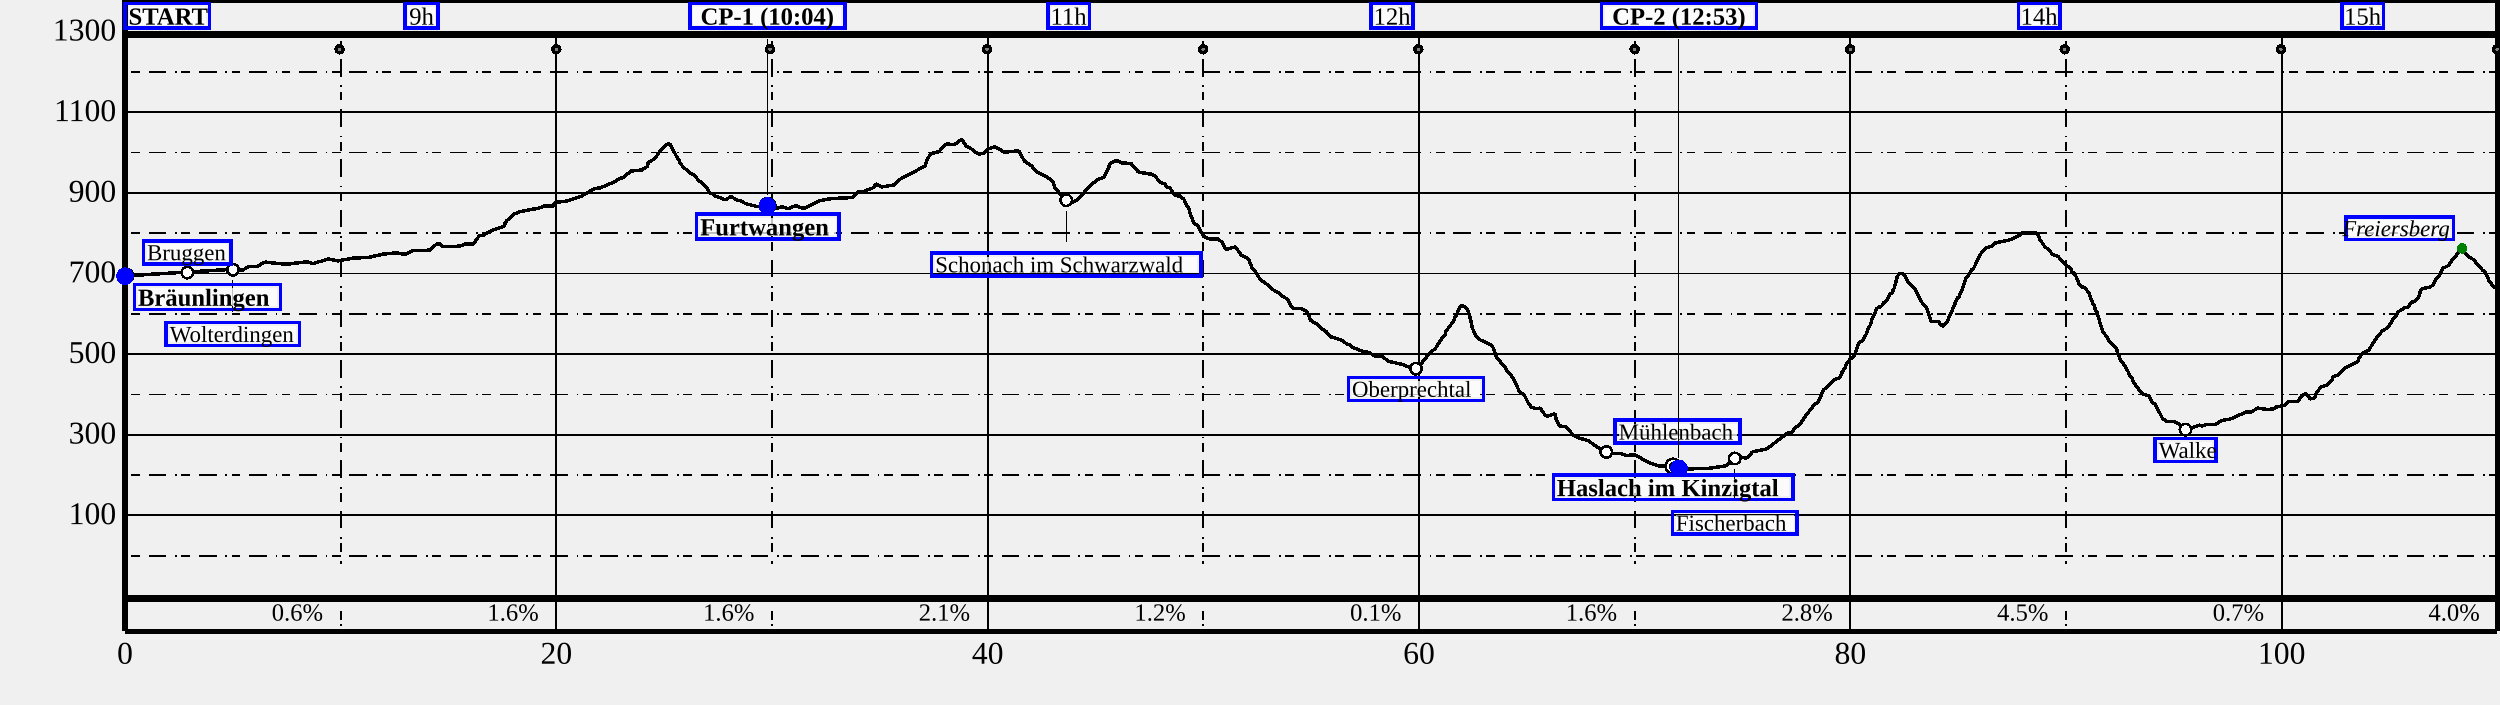
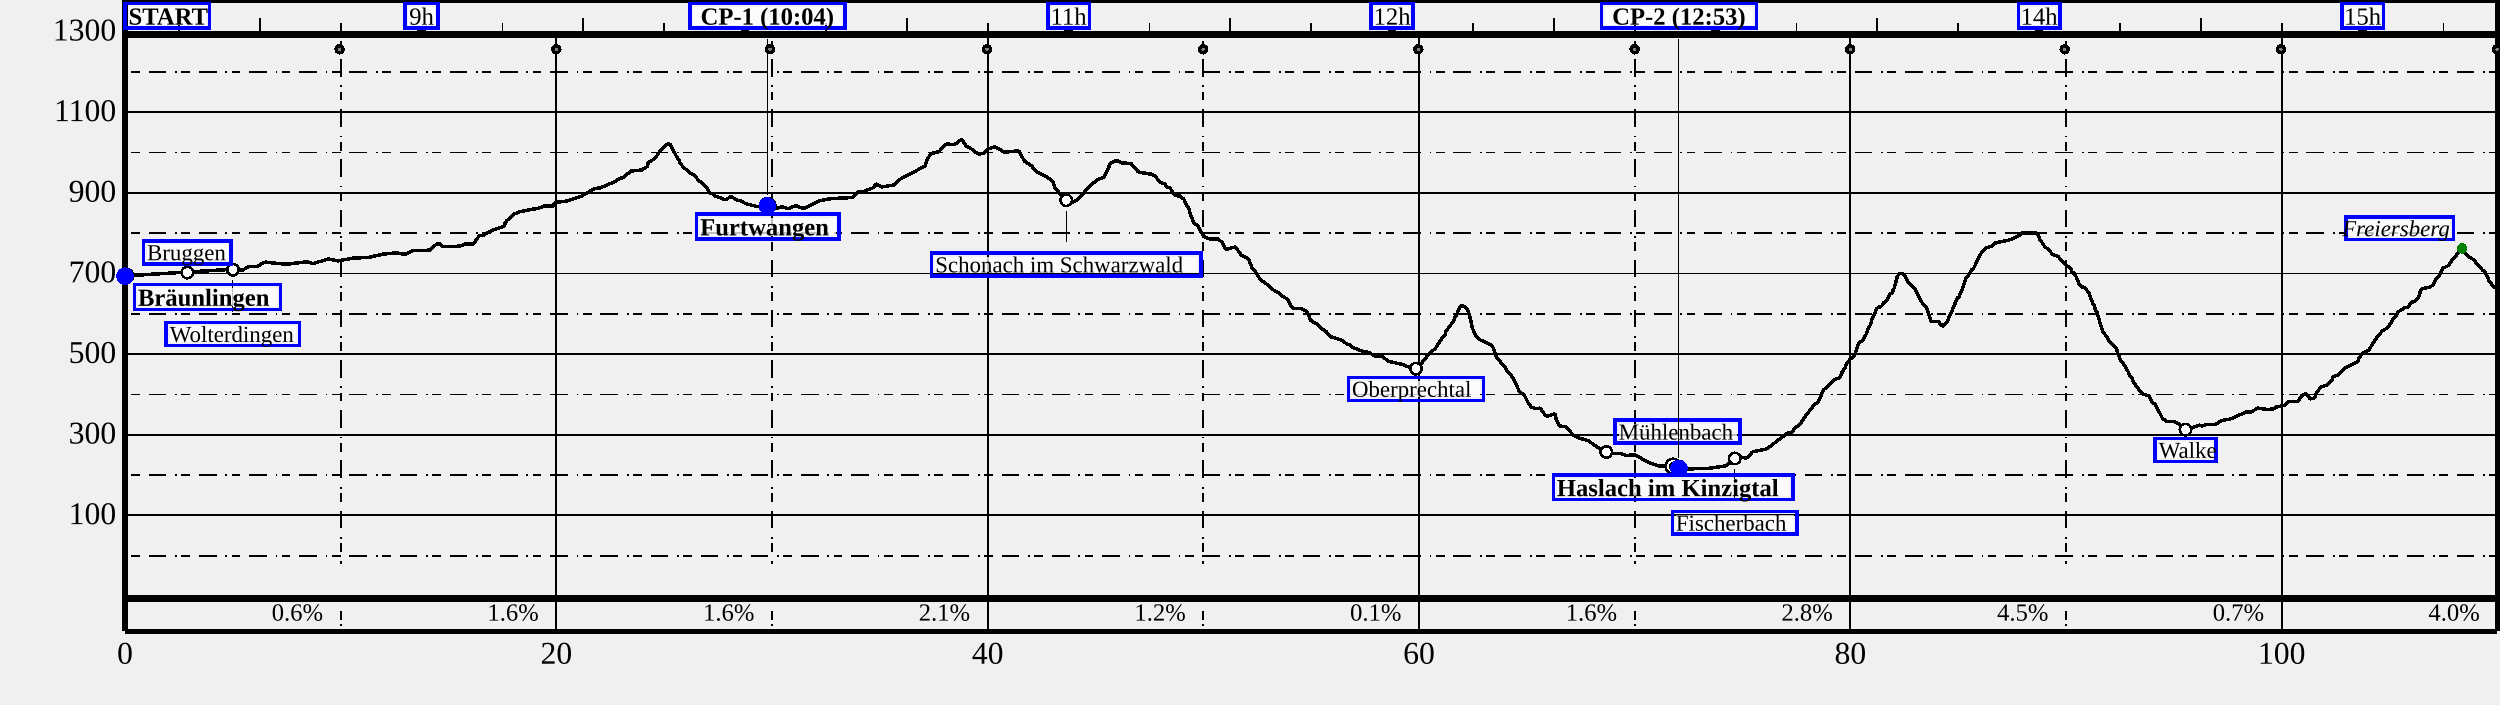
<svg xmlns="http://www.w3.org/2000/svg" height="400" width="1420">
  <g font-size="18" id="world" shape-rendering="crispEdges">
    <g id="BG" />
    <g id="SB" transform="translate(71 360)">
      <text text-anchor="middle" x="0" y="17">
0
</text>
      <text text-anchor="middle" x="245" y="17">
20
</text>
      <text text-anchor="middle" x="490" y="17">
40
</text>
      <text text-anchor="middle" x="735" y="17">
60
</text>
      <text text-anchor="middle" x="980" y="17">
80
</text>
      <text text-anchor="middle" x="1225" y="17">
100
</text>
    </g>
    <g id="SD" transform="translate(71 0)">
      <path d="M0,0 L1347.5,0" stroke="black" stroke-width="3" />
      <path d="M0,0 L0,358.5" stroke="black" stroke-width="3" />
      <path d="M0,358.5 L1347.5,358.5" stroke="black" stroke-width="3" />
      <path d="M1347.5,0 L1347.5,358.5" stroke="black" stroke-width="3" />
      <path d="M0,358.5 L1347.5,358.5" stroke="black" stroke-width="1" />
      <path d="M0,20 L0,358.5" stroke="black" stroke-width="1" />
      <path d="M245,20 L245,358.5" stroke="black" stroke-width="1" />
      <path d="M490,20 L490,358.5" stroke="black" stroke-width="1" />
      <path d="M735,20 L735,358.5" stroke="black" stroke-width="1" />
      <path d="M980,20 L980,358.5" stroke="black" stroke-width="1" />
      <path d="M1225,20 L1225,358.5" stroke="black" stroke-width="1" />
      <path d="M122.5,20 L122.5,320.5" stroke="black" stroke-dasharray="1.0,2.5,5.0,5.0,10.0,5.0" />
      <path d="M367.5,20 L367.5,320.5" stroke="black" stroke-dasharray="1.0,2.5,5.0,5.0,10.0,5.0" />
      <path d="M612.5,20 L612.5,320.5" stroke="black" stroke-dasharray="1.0,2.5,5.0,5.0,10.0,5.0" />
      <path d="M857.5,20 L857.5,320.5" stroke="black" stroke-dasharray="1.0,2.5,5.0,5.0,10.0,5.0" />
      <path d="M1102.5,20 L1102.5,320.5" stroke="black" stroke-dasharray="1.0,2.5,5.0,5.0,10.0,5.0" />
      <path d="M1347.5,20 L1347.5,320.5" stroke="black" stroke-dasharray="1.0,2.5,5.0,5.0,10.0,5.0" />
      <path d="M0,338.5 L1347.5,338.5" stroke="black" stroke-width="1" />
      <path d="M0,292.714 L1347.5,292.714" stroke="black" stroke-width="1" />
      <path d="M0,246.929 L1347.5,246.929" stroke="black" stroke-width="1" />
      <path d="M0,201.143 L1347.5,201.143" stroke="black" stroke-width="1" />
      <path d="M0,155.357 L1347.5,155.357" stroke="black" stroke-width="1" />
      <path d="M0,109.571 L1347.5,109.571" stroke="black" stroke-width="1" />
      <path d="M0,63.786 L1347.5,63.786" stroke="black" stroke-width="1" />
      <path d="M0,18 L1347.5,18" stroke="black" stroke-width="1" />
      <path d="M0,315.607 L1347.5,315.607" stroke="black" stroke-dasharray="1.0,2.5,5.0,5.0,10.0,5.0" />
      <path d="M0,269.821 L1347.5,269.821" stroke="black" stroke-dasharray="1.0,2.5,5.0,5.0,10.0,5.0" />
      <path d="M0,224.036 L1347.5,224.036" stroke="black" stroke-dasharray="1.0,2.5,5.0,5.0,10.0,5.0" />
      <path d="M0,178.25 L1347.5,178.25" stroke="black" stroke-dasharray="1.0,2.5,5.0,5.0,10.0,5.0" />
      <path d="M0,132.464 L1347.5,132.464" stroke="black" stroke-dasharray="1.0,2.5,5.0,5.0,10.0,5.0" />
      <path d="M0,86.679 L1347.5,86.679" stroke="black" stroke-dasharray="1.0,2.5,5.0,5.0,10.0,5.0" />
      <path d="M0,40.893 L1347.5,40.893" stroke="black" stroke-dasharray="1.0,2.5,5.0,5.0,10.0,5.0" />
      <path d="M0,-4.893 L1347.5,-4.893" stroke="black" stroke-dasharray="1.0,2.5,5.0,5.0,10.0,5.0" />
      <path d="M0,20 L1347.5,20" stroke="black" stroke-width="3" />
+       <g>
+         <path d="M30.625,20 L30.625,13" stroke="black" stroke-width="1" />
+         <path d="M76.562,20 L76.562,10" stroke="black" stroke-width="1" />
+         <path d="M122.5,20 L122.5,13" stroke="black" stroke-width="1" />
+         <path d="M168.438,20 L168.438,16" stroke="black" stroke-width="5" />
+         <path d="M214.375,20 L214.375,13" stroke="black" stroke-width="1" />
+         <path d="M260.312,20 L260.312,10" stroke="black" stroke-width="1" />
+         <path d="M306.25,20 L306.25,13" stroke="black" stroke-width="1" />
+         <path d="M352.188,20 L352.188,16" stroke="black" stroke-width="5" />
+         <path d="M398.125,20 L398.125,13" stroke="black" stroke-width="1" />
+         <path d="M444.062,20 L444.062,10" stroke="black" stroke-width="1" />
+         <path d="M490,20 L490,13" stroke="black" stroke-width="1" />
+         <path d="M535.938,20 L535.938,16" stroke="black" stroke-width="5" />
+         <path d="M581.875,20 L581.875,13" stroke="black" stroke-width="1" />
+         <path d="M627.812,20 L627.812,10" stroke="black" stroke-width="1" />
+         <path d="M673.75,20 L673.75,13" stroke="black" stroke-width="1" />
+         <path d="M719.688,20 L719.688,16" stroke="black" stroke-width="5" />
+         <path d="M765.625,20 L765.625,13" stroke="black" stroke-width="1" />
+         <path d="M811.562,20 L811.562,10" stroke="black" stroke-width="1" />
+         <path d="M857.5,20 L857.5,13" stroke="black" stroke-width="1" />
+         <path d="M903.438,20 L903.438,16" stroke="black" stroke-width="5" />
+         <path d="M949.375,20 L949.375,13" stroke="black" stroke-width="1" />
+         <path d="M995.312,20 L995.312,10" stroke="black" stroke-width="1" />
+         <path d="M1041.25,20 L1041.25,13" stroke="black" stroke-width="1" />
+         <path d="M1087.188,20 L1087.188,16" stroke="black" stroke-width="5" />
+         <path d="M1133.125,20 L1133.125,13" stroke="black" stroke-width="1" />
+         <path d="M1179.062,20 L1179.062,10" stroke="black" stroke-width="1" />
+         <path d="M1225,20 L1225,13" stroke="black" stroke-width="1" />
+         <path d="M1270.938,20 L1270.938,16" stroke="black" stroke-width="5" />
+         <path d="M1316.875,20 L1316.875,13" stroke="black" stroke-width="1" />
+       </g>
      <text font-size="14" text-anchor="end" x="112.5" y="352.5">
0.6%
</text>
      <text font-size="14" text-anchor="end" x="235" y="352.5">
1.6%
</text>
      <text font-size="14" text-anchor="end" x="357.5" y="352.5">
1.6%
</text>
      <text font-size="14" text-anchor="end" x="480" y="352.5">
2.1%
</text>
      <text font-size="14" text-anchor="end" x="602.5" y="352.5">
1.2%
</text>
      <text font-size="14" text-anchor="end" x="725" y="352.5">
0.1%
</text>
      <text font-size="14" text-anchor="end" x="847.5" y="352.5">
1.6%
</text>
      <text font-size="14" text-anchor="end" x="970" y="352.5">
2.8%
</text>
      <text font-size="14" text-anchor="end" x="1092.5" y="352.5">
4.5%
</text>
      <text font-size="14" text-anchor="end" x="1215" y="352.5">
0.7%
</text>
      <text font-size="14" text-anchor="end" x="1337.5" y="352.5">
4.0%
</text>
      <path d="M122.5,355.5 L122.5,340.5" stroke="black" stroke-dasharray="1.0,2.5,5.0,5.0,10.0,5.0" />
      <path d="M367.5,355.5 L367.5,340.5" stroke="black" stroke-dasharray="1.0,2.5,5.0,5.0,10.0,5.0" />
      <path d="M612.5,355.5 L612.5,340.5" stroke="black" stroke-dasharray="1.0,2.5,5.0,5.0,10.0,5.0" />
      <path d="M857.5,355.5 L857.5,340.5" stroke="black" stroke-dasharray="1.0,2.5,5.0,5.0,10.0,5.0" />
      <path d="M1102.5,355.5 L1102.5,340.5" stroke="black" stroke-dasharray="1.0,2.5,5.0,5.0,10.0,5.0" />
      <path d="M1347.5,355.5 L1347.5,340.5" stroke="black" stroke-dasharray="1.0,2.5,5.0,5.0,10.0,5.0" />
      <path d="M0,340.5 L1347.5,340.5" stroke="black" stroke-width="3" />
      <path d="M0.0,156.7 L58.5,153.1 L67.0,153.3 L70.4,151.3 L75.1,151.5 L78.1,149.4 L79.8,148.9 L91.5,150.1 L103.3,148.7 L106.9,149.7 L115.5,147.1 L120.9,148.2 L130.0,146.5 L137.9,146.3 L146.9,144.3 L154.4,143.6 L159.0,144.5 L163.4,142.4 L173.4,142.1 L175.2,139.8 L177.9,138.3 L178.9,138.4 L180.2,139.9 L183.1,140.1 L190.3,139.8 L193.1,138.6 L198.0,138.5 L201.3,133.8 L203.3,133.7 L208.7,130.8 L215.3,128.6 L216.0,126.4 L216.8,125.4 L220.9,121.6 L224.3,120.2 L235.1,118.2 L238.0,117.1 L243.0,117.1 L244.5,114.9 L251.0,114.2 L259.0,111.6 L266.5,107.2 L270.3,106.6 L278.2,103.2 L280.9,101.3 L283.2,100.8 L287.3,97.1 L293.5,96.6 L296.6,94.6 L297.2,92.2 L300.9,90.2 L303.4,86.5 L307.3,82.2 L308.4,81.8 L309.6,81.8 L313.8,89.9 L314.6,90.5 L315.3,92.6 L317.1,95.0 L320.5,97.6 L320.9,98.4 L323.3,99.3 L326.1,103.0 L326.9,103.0 L330.2,106.3 L332.2,109.6 L333.7,110.1 L334.5,111.0 L340.2,113.2 L341.5,113.2 L344.3,111.6 L347.3,113.6 L349.8,114.1 L352.6,115.7 L358.6,117.2 L362.0,117.6 L365.1,117.1 L369.2,118.5 L373.4,117.4 L376.7,118.5 L381.0,116.7 L385.3,118.5 L394.9,113.9 L401.2,112.8 L413.0,112.2 L416.5,109.0 L419.2,108.9 L425.3,106.5 L426.3,104.4 L429.8,106.2 L436.8,105.0 L440.4,101.7 L454.4,94.3 L455.7,90.6 L457.6,87.3 L462.4,86.1 L465.1,82.9 L466.6,81.9 L471.4,82.0 L473.9,79.9 L475.4,79.4 L478.1,83.3 L480.2,84.1 L482.8,86.3 L485.2,87.5 L487.7,87.1 L490.3,84.6 L493.5,83.5 L494.5,83.5 L499.4,86.4 L507.2,85.7 L508.0,86.2 L510.8,91.4 L515.1,94.4 L517.6,97.6 L523.8,100.6 L527.0,103.1 L528.3,106.9 L530.2,108.8 L530.5,109.6 L534.8,114.0 L537.4,115.3 L540.8,113.6 L547.4,106.4 L552.2,102.0 L556.1,100.7 L558.8,95.1 L559.3,93.0 L562.5,91.3 L563.5,91.1 L566.0,92.5 L571.5,92.9 L575.6,97.7 L583.8,99.1 L585.9,100.9 L586.9,102.7 L589.2,104.2 L590.7,104.5 L591.5,106.1 L593.4,106.6 L596.4,111.0 L599.5,111.4 L600.7,112.6 L601.1,112.4 L602.8,116.2 L604.4,118.5 L604.9,121.2 L607.2,126.7 L609.6,128.5 L611.0,131.6 L612.4,133.6 L614.1,135.1 L616.7,135.8 L620.6,135.7 L623.1,137.5 L625.0,141.1 L625.7,141.6 L630.7,140.2 L634.2,145.1 L637.6,146.7 L638.5,147.9 L640.3,152.6 L641.8,153.9 L645.0,159.1 L647.7,160.7 L651.7,164.4 L655.6,166.4 L657.0,168.1 L659.4,169.4 L660.8,170.8 L662.6,174.3 L663.5,175.2 L667.8,175.2 L671.0,176.7 L672.3,178.6 L673.1,181.5 L673.5,182.0 L678.0,184.7 L678.4,185.7 L682.2,188.3 L684.9,191.3 L691.7,193.4 L694.1,195.6 L696.0,195.9 L697.2,197.2 L702.6,199.4 L706.5,200.2 L709.9,202.2 L714.5,202.7 L717.7,205.3 L725.4,206.9 L730.5,209.0 L734.6,208.5 L735.7,207.7 L737.5,204.8 L740.1,201.8 L742.7,199.1 L744.0,198.4 L748.3,191.7 L749.7,190.5 L750.2,188.3 L754.5,182.5 L755.8,179.2 L756.3,179.2 L758.0,174.6 L759.3,173.6 L761.4,174.4 L762.4,175.6 L763.9,179.8 L765.2,186.1 L767.1,190.4 L769.9,193.1 L775.6,195.7 L777.2,197.6 L778.7,202.2 L779.5,203.5 L780.7,204.5 L781.5,206.4 L783.9,208.6 L785.3,211.1 L787.5,213.3 L787.9,214.5 L788.5,215.0 L792.3,222.9 L794.7,224.2 L797.5,229.8 L798.2,230.3 L798.4,231.1 L801.3,232.2 L803.9,231.8 L806.4,235.5 L807.8,236.5 L812.1,235.0 L813.0,238.4 L814.9,241.9 L818.8,242.5 L822.3,246.9 L826.3,248.9 L831.0,250.2 L836.5,254.1 L844.3,257.4 L849.6,257.7 L852.8,258.8 L857.5,258.2 L865.7,262.9 L871.9,264.8 L875.9,264.4 L885.4,266.4 L899.5,266.0 L909.0,264.7 L912.8,262.0 L915.7,259.1 L920.8,260.2 L923.4,258.3 L924.1,256.9 L924.7,256.6 L932.7,254.9 L944.6,245.7 L946.9,245.6 L948.3,243.2 L951.0,241.5 L954.6,236.1 L958.2,231.7 L958.6,230.5 L961.4,228.5 L963.2,225.4 L964.5,221.7 L971.1,215.6 L973.9,214.5 L975.1,212.2 L975.3,211.2 L977.2,208.8 L977.8,206.3 L979.1,205.6 L979.7,204.0 L982.1,202.5 L984.8,194.6 L987.0,193.4 L989.2,189.4 L990.5,185.7 L991.5,184.5 L992.2,181.5 L994.1,177.5 L994.8,175.4 L996.5,174.2 L997.1,174.4 L998.3,173.2 L998.6,172.2 L1000.8,170.5 L1002.6,166.9 L1003.8,166.6 L1004.3,164.7 L1004.9,163.7 L1006.6,157.3 L1007.8,155.3 L1009.3,155.3 L1011.0,156.6 L1012.8,160.1 L1016.6,163.9 L1020.4,171.5 L1023.1,174.3 L1025.7,182.0 L1026.0,182.6 L1030.1,182.6 L1030.9,184.2 L1032.5,185.3 L1035.2,182.8 L1035.8,180.5 L1037.3,177.5 L1039.4,172.6 L1039.6,171.6 L1041.0,169.0 L1042.0,168.6 L1042.2,167.0 L1043.2,165.1 L1045.8,157.5 L1046.9,156.9 L1048.7,153.4 L1050.0,152.4 L1054.1,144.1 L1055.4,142.7 L1057.0,140.9 L1060.5,139.8 L1061.9,138.1 L1071.5,136.0 L1075.9,133.8 L1077.3,132.4 L1085.8,132.4 L1087.0,134.3 L1087.6,135.9 L1090.5,140.2 L1092.5,141.6 L1094.7,144.3 L1098.1,145.8 L1102.6,150.8 L1104.9,152.0 L1106.1,154.9 L1106.9,155.0 L1108.4,157.4 L1109.9,161.4 L1111.5,162.9 L1112.7,163.1 L1115.5,166.2 L1116.6,169.6 L1118.0,172.9 L1118.4,172.9 L1119.4,176.8 L1119.9,176.8 L1122.7,186.4 L1123.6,188.7 L1123.9,188.7 L1125.3,191.2 L1125.8,191.2 L1126.9,193.9 L1130.8,197.4 L1131.3,198.4 L1131.7,200.3 L1133.8,205.3 L1135.2,206.3 L1135.4,207.3 L1136.2,207.7 L1137.0,210.2 L1137.8,211.1 L1138.9,213.9 L1140.0,214.9 L1140.9,217.0 L1142.6,219.8 L1143.1,219.8 L1143.8,221.4 L1145.6,223.5 L1149.8,225.0 L1151.4,228.5 L1153.2,229.6 L1157.3,237.7 L1160.1,239.5 L1164.1,239.5 L1167.0,241.1 L1168.3,243.0 L1171.1,243.8 L1178.4,241.5 L1179.8,241.9 L1182.0,241.2 L1187.5,241.1 L1190.9,238.8 L1195.9,238.0 L1205.2,233.8 L1207.6,234.0 L1211.5,231.8 L1217.3,232.6 L1221.1,232.1 L1221.6,231.3 L1226.6,230.2 L1229.1,227.9 L1233.7,228.2 L1234.4,227.8 L1236.3,224.8 L1238.1,223.7 L1238.6,223.6 L1241.2,226.5 L1243.0,226.3 L1244.0,225.5 L1244.3,223.8 L1247.3,219.7 L1250.4,218.9 L1253.7,215.6 L1254.3,213.9 L1256.7,213.2 L1260.2,209.5 L1268.2,205.4 L1268.8,203.6 L1270.8,200.8 L1274.4,198.9 L1279.6,190.8 L1282.2,188.0 L1285.0,186.2 L1287.0,183.6 L1288.0,181.3 L1290.2,179.4 L1290.9,177.3 L1295.2,174.6 L1296.5,174.6 L1299.0,171.5 L1300.0,171.5 L1302.6,169.3 L1303.9,165.0 L1305.1,163.9 L1309.4,163.0 L1310.9,161.8 L1312.4,158.7 L1314.1,157.0 L1316.7,152.3 L1319.6,150.9 L1323.1,145.9 L1323.6,145.9 L1324.6,144.2 L1326.8,142.1 L1327.8,142.2 L1330.7,145.4 L1334.6,147.9 L1335.4,149.5 L1337.8,151.6 L1339.3,153.8 L1340.4,154.2 L1343.2,160.4 L1343.6,160.4 L1344.7,162.4 L1347.4,164.2 L1347.4,164.2" fill="transparent" id="track" stroke="black" stroke-linejoin="miter" stroke-miterlimit="1" stroke-width="2" />
      <g>
        <g>
          <circle cx="1347.356" cy="28" fill="Gray" id="user-step" r="2" stroke="black" stroke-width="2" />
        </g>
        <g>
          <circle cx="1224.571" cy="28" fill="Gray" id="user-step" r="2" stroke="black" stroke-width="2" />
        </g>
        <g>
          <circle cx="1101.756" cy="28" fill="Gray" id="user-step" r="2" stroke="black" stroke-width="2" />
        </g>
        <g>
          <circle cx="979.934" cy="28" fill="Gray" id="user-step" r="2" stroke="black" stroke-width="2" />
        </g>
        <g>
          <circle cx="857.456" cy="28" fill="Gray" id="user-step" r="2" stroke="black" stroke-width="2" />
        </g>
        <g>
          <circle cx="734.584" cy="28" fill="Gray" id="user-step" r="2" stroke="black" stroke-width="2" />
        </g>
        <g>
          <circle cx="612.387" cy="28" fill="Gray" id="user-step" r="2" stroke="black" stroke-width="2" />
        </g>
        <g>
          <circle cx="489.608" cy="28" fill="Gray" id="user-step" r="2" stroke="black" stroke-width="2" />
        </g>
        <g>
          <circle cx="366.347" cy="28" fill="Gray" id="user-step" r="2" stroke="black" stroke-width="2" />
        </g>
        <g>
          <circle cx="244.99" cy="28" fill="Gray" id="user-step" r="2" stroke="black" stroke-width="2" />
        </g>
        <g>
          <circle cx="121.867" cy="28" fill="Gray" id="user-step" r="2" stroke="black" stroke-width="2" />
        </g>
        <g />
        <g transform="translate(1270.937 17)">
          <rect fill="white" fill-opacity="0.75" height="10" id="label-bg" width="19.625" x="-9.812" y="-13" />
          <rect fill="none" height="14" id="label-dbg" stroke="blue" stroke-width="2" width="23.625" x="-11.812" y="-15" />
          <text font-size="14.0" font-style="normal" font-weight="normal" id="" text-anchor="middle" x="0.000" y="-3.000">
15h
</text>
        </g>
        <g />
        <g transform="translate(1087.187 17)">
          <rect fill="white" fill-opacity="0.75" height="10" id="label-bg" width="19.625" x="-9.812" y="-13" />
          <rect fill="none" height="14" id="label-dbg" stroke="blue" stroke-width="2" width="23.625" x="-11.812" y="-15" />
          <text font-size="14.0" font-style="normal" font-weight="normal" id="" text-anchor="middle" x="0.000" y="-3.000">
14h
</text>
        </g>
        <g />
        <g transform="translate(719.6875 17)">
          <rect fill="white" fill-opacity="0.75" height="10" id="label-bg" width="19.625" x="-9.812" y="-13" />
          <rect fill="none" height="14" id="label-dbg" stroke="blue" stroke-width="2" width="23.625" x="-11.812" y="-15" />
          <text font-size="14.0" font-style="normal" font-weight="normal" id="" text-anchor="middle" x="0.000" y="-3.000">
12h
</text>
        </g>
        <g />
        <g transform="translate(535.9375 17)">
          <rect fill="white" fill-opacity="0.75" height="10" id="label-bg" width="19.625" x="-9.812" y="-13" />
          <rect fill="none" height="14" id="label-dbg" stroke="blue" stroke-width="2" width="23.625" x="-11.812" y="-15" />
          <text font-size="14.0" font-style="normal" font-weight="normal" id="" text-anchor="middle" x="0.000" y="-3.000">
11h
</text>
        </g>
        <g />
        <g transform="translate(168.4375 17)">
          <rect fill="white" fill-opacity="0.75" height="10" id="label-bg" width="14.817" x="-7.409" y="-13" />
          <rect fill="none" height="14" id="label-dbg" stroke="blue" stroke-width="2" width="18.817" x="-9.409" y="-15" />
          <text font-size="14.0" font-style="normal" font-weight="normal" id="" text-anchor="middle" x="0.000" y="-3.000">
 9h
</text>
        </g>
        <g>
          <circle cx="1327.479" cy="141.141" fill="Green" id="13/wp" r="3" />
        </g>
        <g transform="translate(1327.479 141.1407)">
          <rect fill="white" fill-opacity="0.75" height="9" id="label-bg" width="57.019" x="-64.019" y="-16" />
          <rect fill="none" height="13" id="label-dbg" stroke="blue" stroke-width="2" width="61.019" x="-66.019" y="-18" />
          <text font-size="13.0" font-style="italic" font-weight="normal" id="13/wp/text" text-anchor="end" x="-7.000" y="-7.000">
Freiersberg
</text>
        </g>
        <g>
          <circle cx="61.305" cy="153.205" fill="Black" id="12/wp" r="4" />
          <circle cx="61.305" cy="153.205" fill="white" id="12/wp-little-white" r="2.5" />
        </g>
        <g transform="translate(61.30526 153.2052)">
          <rect fill="white" fill-opacity="0.75" height="9" id="label-bg" width="71.742" x="-35.871" y="32" />
          <rect fill="none" height="13" id="label-dbg" stroke="blue" stroke-width="2" width="75.742" x="-37.871" y="30" />
          <text font-size="13.0" font-style="normal" font-weight="normal" id="12/wp/text" text-anchor="start" x="-35.871" y="41.000">
Wolterdingen
</text>
        </g>
        <path d="M61.31,177.21 L61.31,159.21" id="link" stroke="black" stroke-linejoin="miter" stroke-miterlimit="1" stroke-width="0.5" />
        <g>
          <circle cx="35.414" cy="154.808" fill="Black" id="11/wp" r="4" />
          <circle cx="35.414" cy="154.808" fill="white" id="11/wp-little-white" r="2.5" />
        </g>
        <g transform="translate(35.41362 154.8077)">
          <rect fill="white" fill-opacity="0.75" height="9" id="label-bg" width="45.802" x="-22.901" y="-16" />
          <rect fill="none" height="13" id="label-dbg" stroke="blue" stroke-width="2" width="49.802" x="-24.901" y="-18" />
          <text font-size="13.0" font-style="normal" font-weight="normal" id="11/wp/text" text-anchor="start" x="-22.901" y="-7.000">
Bruggen
</text>
        </g>
        <g>
          <circle cx="1170.372" cy="244.067" fill="Black" id="10/wp" r="4" />
          <circle cx="1170.372" cy="244.067" fill="white" id="10/wp-little-white" r="2.5" />
        </g>
        <g transform="translate(1170.372 244.067)">
          <rect fill="white" fill-opacity="0.75" height="9" id="label-bg" width="30.407" x="-15.204" y="7" />
          <rect fill="none" height="13" id="label-dbg" stroke="blue" stroke-width="2" width="34.407" x="-17.204" y="5" />
          <text font-size="13.0" font-style="normal" font-weight="normal" id="10/wp/text" text-anchor="start" x="-15.204" y="16.000">
Walke
</text>
        </g>
        <g>
          <circle cx="733.27" cy="209.384" fill="Black" id="9/wp" r="4" />
          <circle cx="733.27" cy="209.384" fill="white" id="9/wp-little-white" r="2.5" />
        </g>
        <g transform="translate(733.2697 209.3843)">
          <rect fill="white" fill-opacity="0.75" height="9" id="label-bg" width="72.743" x="-36.371" y="7" />
          <rect fill="none" height="13" id="label-dbg" stroke="blue" stroke-width="2" width="76.743" x="-38.371" y="5" />
          <text font-size="13.0" font-style="normal" font-weight="normal" id="9/wp/text" text-anchor="start" x="-36.371" y="16.000">
Oberprechtal
</text>
        </g>
        <g>
          <circle cx="914.351" cy="260.412" fill="Black" id="8/wp" r="4" />
          <circle cx="914.351" cy="260.412" fill="white" id="8/wp-little-white" r="2.5" />
        </g>
        <g transform="translate(914.3506 260.4125)">
          <rect fill="white" fill-opacity="0.75" height="9" id="label-bg" width="66.97" x="-33.485" y="32" />
          <rect fill="none" height="13" id="label-dbg" stroke="blue" stroke-width="2" width="70.97" x="-35.485" y="30" />
          <text font-size="13.0" font-style="normal" font-weight="normal" id="8/wp/text" text-anchor="start" x="-33.485" y="41.000">
Fischerbach
</text>
        </g>
        <path d="M914.35,284.41 L914.35,266.41" id="link" stroke="black" stroke-linejoin="miter" stroke-miterlimit="1" stroke-width="0.5" />
        <g>
          <circle cx="841.407" cy="256.704" fill="Black" id="7/wp" r="4" />
          <circle cx="841.407" cy="256.704" fill="white" id="7/wp-little-white" r="2.5" />
        </g>
        <g transform="translate(841.4073 256.7038)">
          <rect fill="white" fill-opacity="0.75" height="9" id="label-bg" width="66.97" x="7" y="-16" />
          <rect fill="none" height="13" id="label-dbg" stroke="blue" stroke-width="2" width="70.97" x="5" y="-18" />
          <text font-size="13.0" font-style="normal" font-weight="normal" id="7/wp/text" text-anchor="start" x="7.000" y="-7.000">
Mühlenbach
</text>
        </g>
        <g>
          <circle cx="534.638" cy="113.715" fill="Black" id="6/wp" r="4" />
          <circle cx="534.638" cy="113.715" fill="white" id="6/wp-little-white" r="2.5" />
        </g>
        <g transform="translate(534.6379 113.715)">
          <rect fill="white" fill-opacity="0.75" height="9" id="label-bg" width="148.87" x="-74.435" y="32" />
          <rect fill="none" height="13" id="label-dbg" stroke="blue" stroke-width="2" width="152.87" x="-76.435" y="30" />
          <text font-size="13.0" font-style="normal" font-weight="normal" id="6/wp/text" text-anchor="start" x="-74.435" y="41.000">
Schonach im Schwarzwald
</text>
        </g>
        <path d="M534.64,137.72 L534.64,119.72" id="link" stroke="black" stroke-linejoin="miter" stroke-miterlimit="1" stroke-width="0.5" />
        <g>
          <circle cx="0.343" cy="156.708" fill="Black" id="5/wp" r="5" />
          <circle cx="0.343" cy="156.708" fill="white" id="5/wp-little-white" r="3.5" />
          <circle cx="0.343" cy="156.708" fill="black" id="5/wp-little-white" r="2.5" />
        </g>
        <g transform="translate(0.3425899 156.7078)">
          <rect fill="white" fill-opacity="0.75" height="10" id="label-bg" width="79.069" x="7" y="7" />
          <rect fill="none" height="14" id="label-dbg" stroke="blue" stroke-width="2" width="83.069" x="5" y="5" />
          <text font-size="14.0" font-style="normal" font-weight="bold" id="5/wp/text" text-anchor="start" x="7.000" y="17.000">
Bräunlingen
</text>
        </g>
        <g>
          <circle cx="879.335" cy="264.808" fill="Black" id="4/wp" r="5" />
          <circle cx="879.335" cy="264.808" fill="white" id="4/wp-little-white" r="3.5" />
          <circle cx="879.335" cy="264.808" fill="black" id="4/wp-little-white" r="2.5" />
        </g>
        <g transform="translate(879.3353 264.8079)">
          <rect fill="white" fill-opacity="0.75" height="10" id="label-bg" width="132.138" x="-66.069" y="7" />
          <rect fill="none" height="14" id="label-dbg" stroke="blue" stroke-width="2" width="136.138" x="-68.069" y="5" />
          <text font-size="14.0" font-style="normal" font-weight="bold" id="4/wp/text" text-anchor="start" x="-66.069" y="17.000">
Haslach im Kinzigtal
</text>
        </g>
        <g>
          <circle cx="365.137" cy="116.691" fill="Black" id="3/wp" r="5" />
          <circle cx="365.137" cy="116.691" fill="white" id="3/wp-little-white" r="3.5" />
          <circle cx="365.137" cy="116.691" fill="black" id="3/wp-little-white" r="2.5" />
        </g>
        <g transform="translate(365.1373 116.6911)">
          <rect fill="white" fill-opacity="0.75" height="10" id="label-bg" width="76.88" x="-38.44" y="7" />
          <rect fill="none" height="14" id="label-dbg" stroke="blue" stroke-width="2" width="80.88" x="-40.44" y="5" />
          <text font-size="14.0" font-style="normal" font-weight="bold" id="3/wp/text" text-anchor="start" x="-38.440" y="17.000">
Furtwangen
</text>
        </g>
        <g>
          <circle cx="882.614" cy="265.998" fill="Blue" id="2/wp" r="5" />
        </g>
        <g transform="translate(882.614 265.9983)">
          <rect fill="white" fill-opacity="0.75" height="10" id="label-bg" width="84.084" x="-42.042" y="-261.998" />
          <rect fill="none" height="14" id="label-dbg" stroke="blue" stroke-width="2" width="88.084" x="-44.042" y="-263.998" />
          <text font-size="14.0" font-style="normal" font-weight="bold" id="" text-anchor="middle" x="-0.000" y="-251.998">
CP-2 (12:53)
</text>
        </g>
        <path d="M882.61,22.00 L882.61,260.00" id="link" stroke="black" stroke-linejoin="miter" stroke-miterlimit="1" stroke-width="0.5" />
        <g>
          <circle cx="364.819" cy="116.943" fill="Blue" id="1/wp" r="5" />
        </g>
        <g transform="translate(364.8191 116.9429)">
          <rect fill="white" fill-opacity="0.75" height="10" id="label-bg" width="84.084" x="-42.042" y="-112.943" />
          <rect fill="none" height="14" id="label-dbg" stroke="blue" stroke-width="2" width="88.084" x="-44.042" y="-114.943" />
          <text font-size="14.0" font-style="normal" font-weight="bold" id="" text-anchor="middle" x="0.000" y="-102.943">
CP-1 (10:04)
</text>
        </g>
        <path d="M364.82,22.00 L364.82,110.94" id="link" stroke="black" stroke-linejoin="miter" stroke-miterlimit="1" stroke-width="0.5" />
        <g>
          <circle cx="0" cy="156.868" fill="Blue" id="0/wp" r="5" />
        </g>
        <g transform="translate(0 156.8681)">
          <rect fill="white" fill-opacity="0.75" height="10" id="label-bg" width="43.963" x="2" y="-152.868" />
          <rect fill="none" height="14" id="label-dbg" stroke="blue" stroke-width="2" width="47.963" x="0" y="-154.868" />
          <text font-size="14.0" font-style="normal" font-weight="bold" id="0/wp/text" text-anchor="start" x="2.000" y="-142.868">
START
</text>
        </g>
        <path d="M0.00,22.00 L0.00,150.87" id="link" stroke="black" stroke-linejoin="miter" stroke-miterlimit="1" stroke-width="0.5" />
      </g>
    </g>
    <g id="SL" transform="translate(0 0)">
      <text text-anchor="end" x="66" y="297.714">
100
</text>
      <text text-anchor="end" x="66" y="251.929">
300
</text>
      <text text-anchor="end" x="66" y="206.143">
500
</text>
      <text text-anchor="end" x="66" y="160.357">
700
</text>
      <text text-anchor="end" x="66" y="114.571">
900
</text>
      <text text-anchor="end" x="66" y="68.786">
1100
</text>
      <text text-anchor="end" x="66" y="23">
1300
</text>
    </g>
  </g>
</svg>
